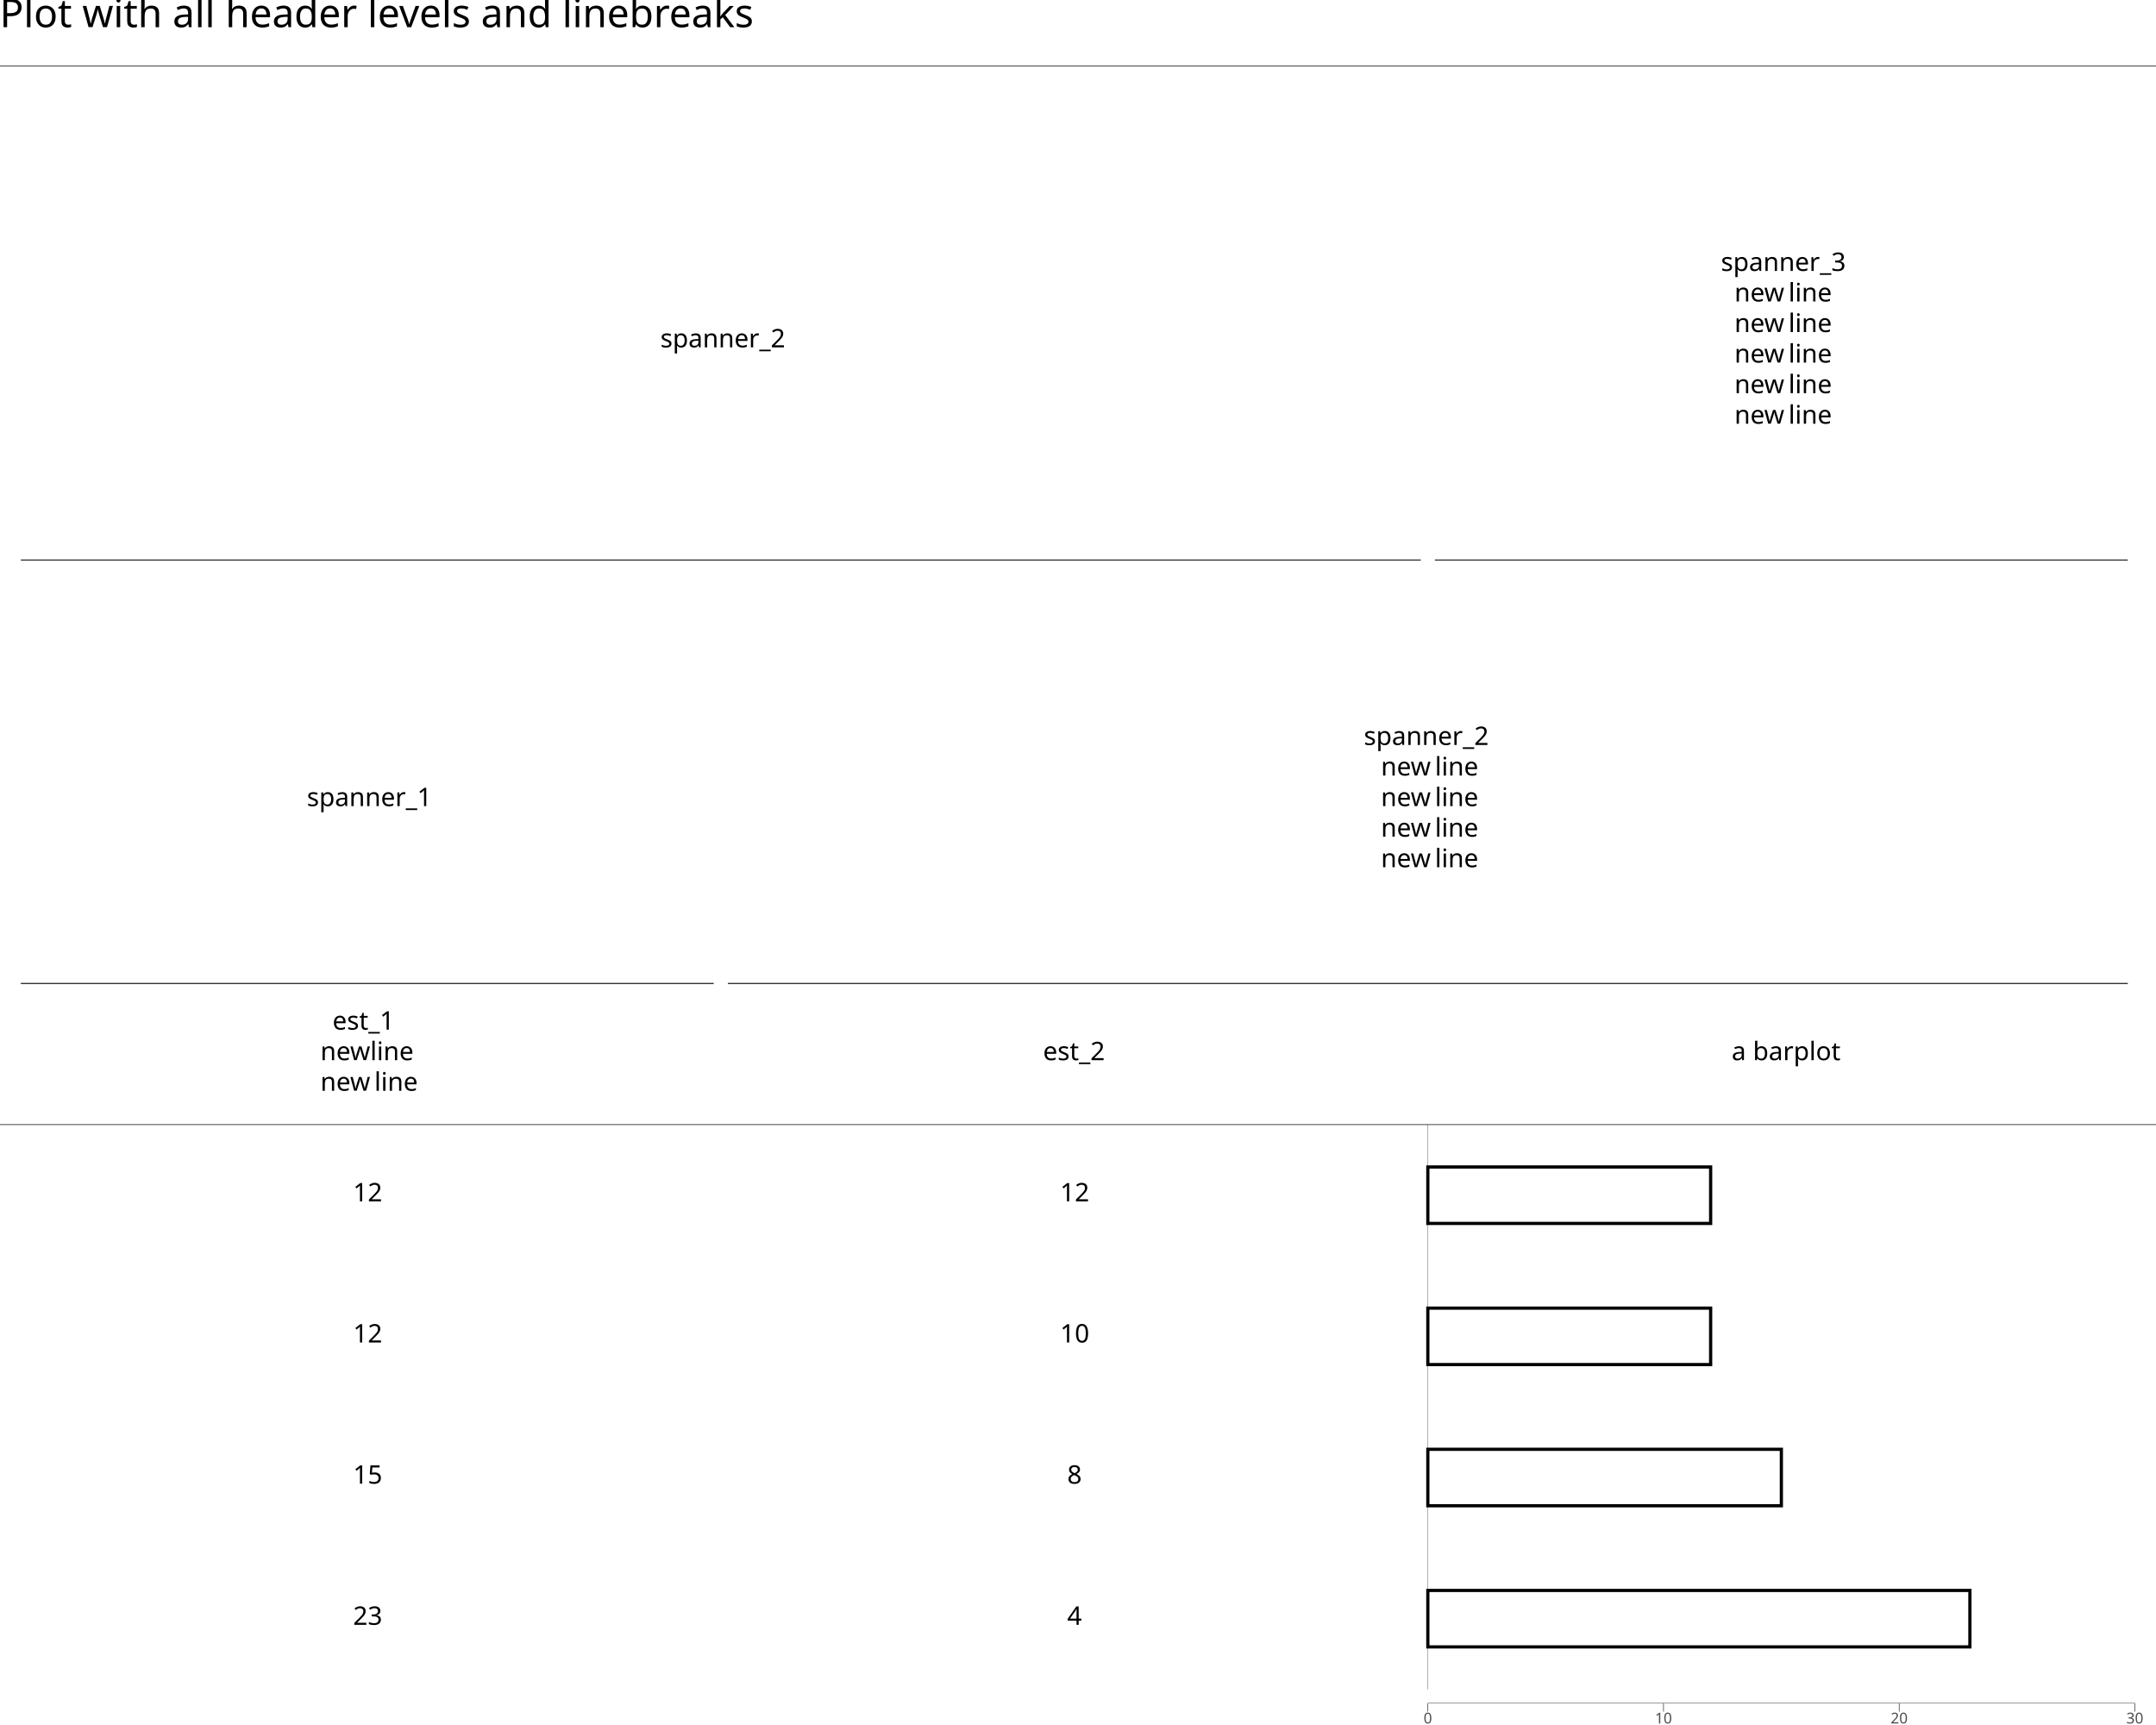
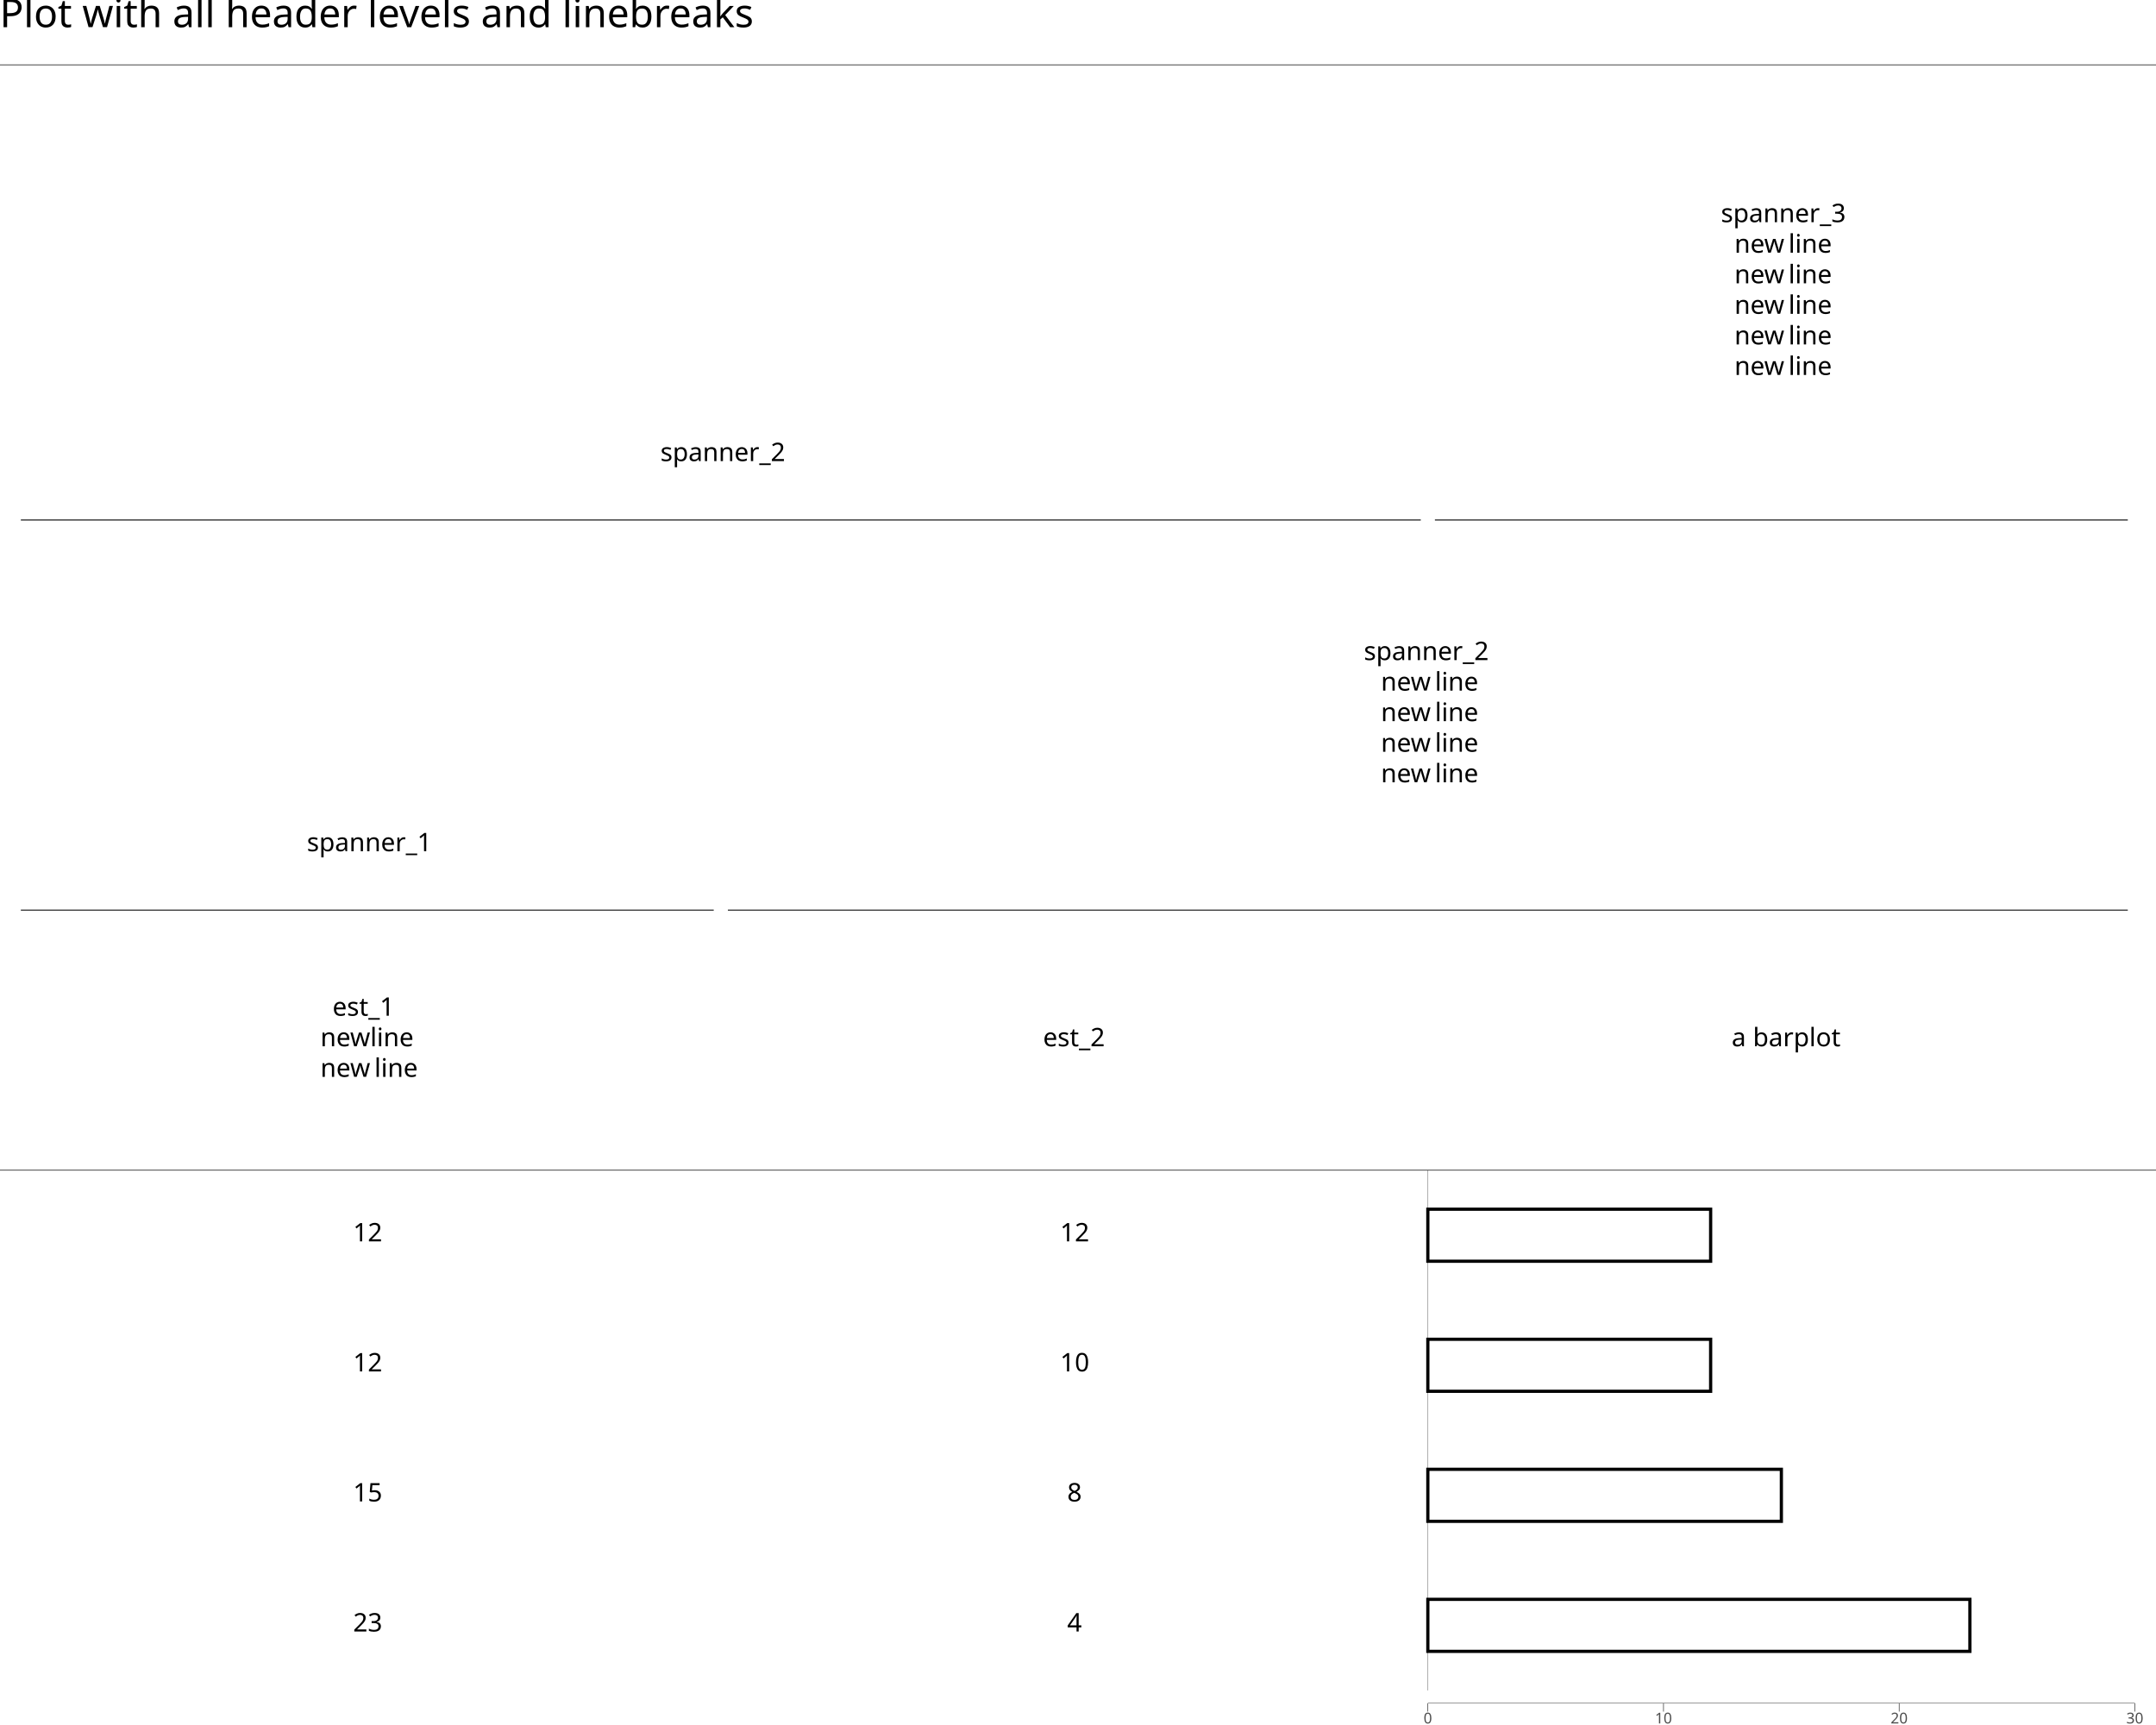
<svg xmlns="http://www.w3.org/2000/svg" class="svglite" data-engine-version="2.0" width="720.00pt" height="576.00pt" viewBox="0 0 720.00 576.00">
  <defs>
    <style type="text/css">
    .svglite line, .svglite polyline, .svglite polygon, .svglite path, .svglite rect, .svglite circle {
      fill: none;
      stroke: #000000;
      stroke-linecap: round;
      stroke-linejoin: round;
      stroke-miterlimit: 10.00;
    }
  </style>
  </defs>
  <rect width="100%" height="100%" style="stroke: none; fill: #FFFFFF;" />
  <defs>
    <clipPath id="cpMC4wMHw3MjAuMDB8MC4wMHw1NzYuMDA=">
      <rect x="0.00" y="0.00" width="720.00" height="576.00" />
    </clipPath>
  </defs>
  <g clip-path="url(#cpMC4wMHw3MjAuMDB8MC4wMHw1NzYuMDA=)">
    <rect x="0.00" y="0.00" width="720.00" height="576.00" style="stroke-width: 1.07; stroke: #FFFFFF; fill: #FFFFFF;" />
  </g>
  <defs>
    <clipPath id="cpMC4wMHw3MjAuMDB8MTcuMzB8NTY4Ljc4">
      <rect x="0.00" y="17.30" width="720.00" height="551.48" />
    </clipPath>
  </defs>
  <g clip-path="url(#cpMC4wMHw3MjAuMDB8MTcuMzB8NTY4Ljc4)">
    <rect x="-0.095" y="17.30" width="720.09" height="551.48" style="stroke-width: 1.07; stroke: none; fill: #FFFFFF;" />
-     <rect x="-0.095" y="375.53" width="720.09" height="47.13" style="stroke-width: 0.21; stroke: #FFFFFF; stroke-linecap: butt; stroke-linejoin: miter; fill: #FFFFFF;" />
-     <rect x="-0.095" y="422.66" width="720.09" height="47.13" style="stroke-width: 0.21; stroke: #FFFFFF; stroke-linecap: butt; stroke-linejoin: miter; fill: #FFFFFF;" />
-     <rect x="-0.095" y="469.80" width="720.09" height="47.13" style="stroke-width: 0.21; stroke: #FFFFFF; stroke-linecap: butt; stroke-linejoin: miter; fill: #FFFFFF;" />
-     <rect x="-0.095" y="516.93" width="720.09" height="47.13" style="stroke-width: 0.21; stroke: #FFFFFF; stroke-linecap: butt; stroke-linejoin: miter; fill: #FFFFFF;" />
-     <line x1="476.83" y1="375.53" x2="476.83" y2="564.07" style="stroke-width: 0.21; stroke: #A9A9A9; stroke-linecap: butt;" />
-     <line x1="476.83" y1="375.53" x2="476.83" y2="564.07" style="stroke-width: 0.21; stroke: #A9A9A9; stroke-linecap: butt;" />
-     <rect x="-0.095" y="22.02" width="720.09" height="353.51" style="stroke-width: 1.07; stroke: none; stroke-linecap: butt; stroke-linejoin: miter; fill: #FFFFFF;" />
-     <rect x="-0.095" y="22.02" width="720.09" height="353.51" style="stroke-width: 1.07; stroke: none; stroke-linecap: butt; stroke-linejoin: miter; fill: #FFFFFF;" />
-     <rect x="-0.095" y="22.02" width="720.09" height="353.51" style="stroke-width: 1.07; stroke: none; stroke-linecap: butt; stroke-linejoin: miter; fill: #FFFFFF;" />
-     <rect x="-0.095" y="22.02" width="720.09" height="353.51" style="stroke-width: 1.07; stroke: none; stroke-linecap: butt; stroke-linejoin: miter; fill: #FFFFFF;" />
+     <rect x="-0.095" y="390.75" width="720.09" height="43.42" style="stroke-width: 0.21; stroke: #FFFFFF; stroke-linecap: butt; stroke-linejoin: miter; fill: #FFFFFF;" />
+     <rect x="-0.095" y="434.17" width="720.09" height="43.42" style="stroke-width: 0.21; stroke: #FFFFFF; stroke-linecap: butt; stroke-linejoin: miter; fill: #FFFFFF;" />
+     <rect x="-0.095" y="477.59" width="720.09" height="43.42" style="stroke-width: 0.21; stroke: #FFFFFF; stroke-linecap: butt; stroke-linejoin: miter; fill: #FFFFFF;" />
+     <rect x="-0.095" y="521.02" width="720.09" height="43.42" style="stroke-width: 0.21; stroke: #FFFFFF; stroke-linecap: butt; stroke-linejoin: miter; fill: #FFFFFF;" />
+     <line x1="476.83" y1="390.75" x2="476.83" y2="564.44" style="stroke-width: 0.21; stroke: #A9A9A9; stroke-linecap: butt;" />
+     <line x1="476.83" y1="390.75" x2="476.83" y2="564.44" style="stroke-width: 0.21; stroke: #A9A9A9; stroke-linecap: butt;" />
+     <rect x="-0.095" y="21.65" width="720.09" height="369.10" style="stroke-width: 1.07; stroke: none; stroke-linecap: butt; stroke-linejoin: miter; fill: #FFFFFF;" />
+     <rect x="-0.095" y="21.65" width="720.09" height="369.10" style="stroke-width: 1.07; stroke: none; stroke-linecap: butt; stroke-linejoin: miter; fill: #FFFFFF;" />
+     <rect x="-0.095" y="21.65" width="720.09" height="369.10" style="stroke-width: 1.07; stroke: none; stroke-linecap: butt; stroke-linejoin: miter; fill: #FFFFFF;" />
+     <rect x="-0.095" y="21.65" width="720.09" height="369.10" style="stroke-width: 1.07; stroke: none; stroke-linecap: butt; stroke-linejoin: miter; fill: #FFFFFF;" />
    <line x1="476.83" y1="568.78" x2="712.94" y2="568.78" style="stroke-width: 0.21; stroke-linecap: butt;" />
-     <line x1="-0.095" y1="375.53" x2="720.00" y2="375.53" style="stroke-width: 0.21; stroke-linecap: butt;" />
-     <line x1="-0.095" y1="22.02" x2="720.00" y2="22.02" style="stroke-width: 0.21; stroke-linecap: butt;" />
-     <rect x="476.83" y="389.67" width="94.44" height="18.85" style="stroke-width: 1.07; stroke-linecap: butt; stroke-linejoin: miter; fill: #FFFFFF;" />
-     <rect x="476.83" y="436.80" width="94.44" height="18.85" style="stroke-width: 1.07; stroke-linecap: butt; stroke-linejoin: miter; fill: #FFFFFF;" />
-     <rect x="476.83" y="483.94" width="118.06" height="18.85" style="stroke-width: 1.07; stroke-linecap: butt; stroke-linejoin: miter; fill: #FFFFFF;" />
-     <rect x="476.83" y="531.07" width="181.02" height="18.85" style="stroke-width: 1.07; stroke-linecap: butt; stroke-linejoin: miter; fill: #FFFFFF;" />
-     <text x="354.02" y="401.15" style="font-size: 8.54px; font-family: sans;" textLength="9.50px" lengthAdjust="spacingAndGlyphs">12</text>
-     <text x="354.02" y="448.28" style="font-size: 8.54px; font-family: sans;" textLength="9.50px" lengthAdjust="spacingAndGlyphs">10</text>
-     <text x="356.40" y="495.42" style="font-size: 8.54px; font-family: sans;" textLength="4.75px" lengthAdjust="spacingAndGlyphs">8</text>
-     <text x="356.40" y="542.55" style="font-size: 8.54px; font-family: sans;" textLength="4.75px" lengthAdjust="spacingAndGlyphs">4</text>
-     <text x="117.91" y="401.15" style="font-size: 8.54px; font-family: sans;" textLength="9.50px" lengthAdjust="spacingAndGlyphs">12</text>
-     <text x="117.91" y="448.28" style="font-size: 8.54px; font-family: sans;" textLength="9.50px" lengthAdjust="spacingAndGlyphs">12</text>
-     <text x="117.91" y="495.42" style="font-size: 8.54px; font-family: sans;" textLength="9.50px" lengthAdjust="spacingAndGlyphs">15</text>
-     <text x="117.91" y="542.55" style="font-size: 8.54px; font-family: sans;" textLength="9.50px" lengthAdjust="spacingAndGlyphs">23</text>
-     <line x1="243.08" y1="328.39" x2="710.58" y2="328.39" style="stroke-width: 0.32; stroke-linecap: butt;" />
-     <text x="455.47" y="248.76" style="font-size: 8.54px; font-family: sans;" textLength="40.35px" lengthAdjust="spacingAndGlyphs">spanner_2</text>
-     <text x="461.17" y="258.96" style="font-size: 8.54px; font-family: sans;" textLength="15.66px" lengthAdjust="spacingAndGlyphs">new</text>
-     <text x="479.20" y="258.96" style="font-size: 8.54px; font-family: sans;" textLength="13.29px" lengthAdjust="spacingAndGlyphs">line</text>
-     <text x="461.17" y="269.17" style="font-size: 8.54px; font-family: sans;" textLength="15.66px" lengthAdjust="spacingAndGlyphs">new</text>
-     <text x="479.20" y="269.17" style="font-size: 8.54px; font-family: sans;" textLength="13.29px" lengthAdjust="spacingAndGlyphs">line</text>
-     <text x="461.17" y="279.37" style="font-size: 8.54px; font-family: sans;" textLength="15.66px" lengthAdjust="spacingAndGlyphs">new</text>
-     <text x="479.20" y="279.37" style="font-size: 8.54px; font-family: sans;" textLength="13.29px" lengthAdjust="spacingAndGlyphs">line</text>
-     <text x="461.17" y="289.58" style="font-size: 8.54px; font-family: sans;" textLength="15.66px" lengthAdjust="spacingAndGlyphs">new</text>
-     <text x="479.20" y="289.58" style="font-size: 8.54px; font-family: sans;" textLength="13.29px" lengthAdjust="spacingAndGlyphs">line</text>
-     <line x1="6.96" y1="328.39" x2="238.35" y2="328.39" style="stroke-width: 0.32; stroke-linecap: butt;" />
-     <text x="102.49" y="269.17" style="font-size: 8.54px; font-family: sans;" textLength="40.35px" lengthAdjust="spacingAndGlyphs">spanner_1</text>
-     <line x1="479.19" y1="186.99" x2="710.58" y2="186.99" style="stroke-width: 0.32; stroke-linecap: butt;" />
-     <text x="574.71" y="90.47" style="font-size: 8.54px; font-family: sans;" textLength="40.35px" lengthAdjust="spacingAndGlyphs">spanner_3</text>
-     <text x="579.23" y="100.67" style="font-size: 8.54px; font-family: sans;" textLength="15.66px" lengthAdjust="spacingAndGlyphs">new</text>
-     <text x="597.26" y="100.67" style="font-size: 8.54px; font-family: sans;" textLength="13.29px" lengthAdjust="spacingAndGlyphs">line</text>
-     <text x="579.23" y="110.88" style="font-size: 8.54px; font-family: sans;" textLength="15.66px" lengthAdjust="spacingAndGlyphs">new</text>
-     <text x="597.26" y="110.88" style="font-size: 8.54px; font-family: sans;" textLength="13.29px" lengthAdjust="spacingAndGlyphs">line</text>
-     <text x="579.23" y="121.08" style="font-size: 8.54px; font-family: sans;" textLength="15.66px" lengthAdjust="spacingAndGlyphs">new</text>
-     <text x="597.26" y="121.08" style="font-size: 8.54px; font-family: sans;" textLength="13.29px" lengthAdjust="spacingAndGlyphs">line</text>
-     <text x="579.23" y="131.29" style="font-size: 8.54px; font-family: sans;" textLength="15.66px" lengthAdjust="spacingAndGlyphs">new</text>
-     <text x="597.26" y="131.29" style="font-size: 8.54px; font-family: sans;" textLength="13.29px" lengthAdjust="spacingAndGlyphs">line</text>
-     <text x="579.23" y="141.49" style="font-size: 8.54px; font-family: sans;" textLength="15.66px" lengthAdjust="spacingAndGlyphs">new</text>
-     <text x="597.26" y="141.49" style="font-size: 8.54px; font-family: sans;" textLength="13.29px" lengthAdjust="spacingAndGlyphs">line</text>
-     <line x1="6.96" y1="186.99" x2="474.47" y2="186.99" style="stroke-width: 0.32; stroke-linecap: butt;" />
-     <text x="220.54" y="115.98" style="font-size: 8.54px; font-family: sans;" textLength="40.35px" lengthAdjust="spacingAndGlyphs">spanner_2</text>
-     <text x="578.28" y="354.01" style="font-size: 8.54px; font-family: sans;" textLength="4.75px" lengthAdjust="spacingAndGlyphs">a</text>
-     <text x="585.39" y="354.01" style="font-size: 8.54px; font-family: sans;" textLength="26.10px" lengthAdjust="spacingAndGlyphs">barplot</text>
-     <text x="348.33" y="354.01" style="font-size: 8.54px; font-family: sans;" textLength="20.89px" lengthAdjust="spacingAndGlyphs">est_2</text>
-     <text x="111.03" y="343.81" style="font-size: 8.54px; font-family: sans;" textLength="20.89px" lengthAdjust="spacingAndGlyphs">est_1</text>
-     <text x="107.00" y="354.01" style="font-size: 8.54px; font-family: sans;" textLength="28.95px" lengthAdjust="spacingAndGlyphs">newline</text>
-     <text x="107.00" y="364.22" style="font-size: 8.54px; font-family: sans;" textLength="15.66px" lengthAdjust="spacingAndGlyphs">new</text>
-     <text x="125.03" y="364.22" style="font-size: 8.54px; font-family: sans;" textLength="13.29px" lengthAdjust="spacingAndGlyphs">line</text>
+     <line x1="-0.095" y1="390.75" x2="720.00" y2="390.75" style="stroke-width: 0.21; stroke-linecap: butt;" />
+     <line x1="-0.095" y1="21.65" x2="720.00" y2="21.65" style="stroke-width: 0.21; stroke-linecap: butt;" />
+     <rect x="476.83" y="403.77" width="94.44" height="17.37" style="stroke-width: 1.07; stroke-linecap: butt; stroke-linejoin: miter; fill: #FFFFFF;" />
+     <rect x="476.83" y="447.20" width="94.44" height="17.37" style="stroke-width: 1.07; stroke-linecap: butt; stroke-linejoin: miter; fill: #FFFFFF;" />
+     <rect x="476.83" y="490.62" width="118.06" height="17.37" style="stroke-width: 1.07; stroke-linecap: butt; stroke-linejoin: miter; fill: #FFFFFF;" />
+     <rect x="476.83" y="534.04" width="181.02" height="17.37" style="stroke-width: 1.07; stroke-linecap: butt; stroke-linejoin: miter; fill: #FFFFFF;" />
+     <text x="354.02" y="414.51" style="font-size: 8.54px; font-family: sans;" textLength="9.50px" lengthAdjust="spacingAndGlyphs">12</text>
+     <text x="354.02" y="457.93" style="font-size: 8.54px; font-family: sans;" textLength="9.50px" lengthAdjust="spacingAndGlyphs">10</text>
+     <text x="356.40" y="501.35" style="font-size: 8.54px; font-family: sans;" textLength="4.75px" lengthAdjust="spacingAndGlyphs">8</text>
+     <text x="356.40" y="544.78" style="font-size: 8.54px; font-family: sans;" textLength="4.75px" lengthAdjust="spacingAndGlyphs">4</text>
+     <text x="117.91" y="414.51" style="font-size: 8.54px; font-family: sans;" textLength="9.50px" lengthAdjust="spacingAndGlyphs">12</text>
+     <text x="117.91" y="457.93" style="font-size: 8.54px; font-family: sans;" textLength="9.50px" lengthAdjust="spacingAndGlyphs">12</text>
+     <text x="117.91" y="501.35" style="font-size: 8.54px; font-family: sans;" textLength="9.50px" lengthAdjust="spacingAndGlyphs">15</text>
+     <text x="117.91" y="544.78" style="font-size: 8.54px; font-family: sans;" textLength="9.50px" lengthAdjust="spacingAndGlyphs">23</text>
+     <line x1="243.08" y1="303.90" x2="710.58" y2="303.90" style="stroke-width: 0.32; stroke-linecap: butt;" />
+     <text x="455.47" y="220.41" style="font-size: 8.54px; font-family: sans;" textLength="40.35px" lengthAdjust="spacingAndGlyphs">spanner_2</text>
+     <text x="461.17" y="230.61" style="font-size: 8.54px; font-family: sans;" textLength="15.66px" lengthAdjust="spacingAndGlyphs">new</text>
+     <text x="479.20" y="230.61" style="font-size: 8.54px; font-family: sans;" textLength="13.29px" lengthAdjust="spacingAndGlyphs">line</text>
+     <text x="461.17" y="240.81" style="font-size: 8.54px; font-family: sans;" textLength="15.66px" lengthAdjust="spacingAndGlyphs">new</text>
+     <text x="479.20" y="240.81" style="font-size: 8.54px; font-family: sans;" textLength="13.29px" lengthAdjust="spacingAndGlyphs">line</text>
+     <text x="461.17" y="251.02" style="font-size: 8.54px; font-family: sans;" textLength="15.66px" lengthAdjust="spacingAndGlyphs">new</text>
+     <text x="479.20" y="251.02" style="font-size: 8.54px; font-family: sans;" textLength="13.29px" lengthAdjust="spacingAndGlyphs">line</text>
+     <text x="461.17" y="261.22" style="font-size: 8.54px; font-family: sans;" textLength="15.66px" lengthAdjust="spacingAndGlyphs">new</text>
+     <text x="479.20" y="261.22" style="font-size: 8.54px; font-family: sans;" textLength="13.29px" lengthAdjust="spacingAndGlyphs">line</text>
+     <line x1="6.96" y1="303.90" x2="238.35" y2="303.90" style="stroke-width: 0.32; stroke-linecap: butt;" />
+     <text x="102.49" y="284.24" style="font-size: 8.54px; font-family: sans;" textLength="40.35px" lengthAdjust="spacingAndGlyphs">spanner_1</text>
+     <line x1="479.19" y1="173.63" x2="710.58" y2="173.63" style="stroke-width: 0.32; stroke-linecap: butt;" />
+     <text x="574.71" y="74.18" style="font-size: 8.54px; font-family: sans;" textLength="40.35px" lengthAdjust="spacingAndGlyphs">spanner_3</text>
+     <text x="579.23" y="84.38" style="font-size: 8.54px; font-family: sans;" textLength="15.66px" lengthAdjust="spacingAndGlyphs">new</text>
+     <text x="597.26" y="84.38" style="font-size: 8.54px; font-family: sans;" textLength="13.29px" lengthAdjust="spacingAndGlyphs">line</text>
+     <text x="579.23" y="94.59" style="font-size: 8.54px; font-family: sans;" textLength="15.66px" lengthAdjust="spacingAndGlyphs">new</text>
+     <text x="597.26" y="94.59" style="font-size: 8.54px; font-family: sans;" textLength="13.29px" lengthAdjust="spacingAndGlyphs">line</text>
+     <text x="579.23" y="104.79" style="font-size: 8.54px; font-family: sans;" textLength="15.66px" lengthAdjust="spacingAndGlyphs">new</text>
+     <text x="597.26" y="104.79" style="font-size: 8.54px; font-family: sans;" textLength="13.29px" lengthAdjust="spacingAndGlyphs">line</text>
+     <text x="579.23" y="115.00" style="font-size: 8.54px; font-family: sans;" textLength="15.66px" lengthAdjust="spacingAndGlyphs">new</text>
+     <text x="597.26" y="115.00" style="font-size: 8.54px; font-family: sans;" textLength="13.29px" lengthAdjust="spacingAndGlyphs">line</text>
+     <text x="579.23" y="125.20" style="font-size: 8.54px; font-family: sans;" textLength="15.66px" lengthAdjust="spacingAndGlyphs">new</text>
+     <text x="597.26" y="125.20" style="font-size: 8.54px; font-family: sans;" textLength="13.29px" lengthAdjust="spacingAndGlyphs">line</text>
+     <line x1="6.96" y1="173.63" x2="474.47" y2="173.63" style="stroke-width: 0.32; stroke-linecap: butt;" />
+     <text x="220.54" y="153.97" style="font-size: 8.54px; font-family: sans;" textLength="40.35px" lengthAdjust="spacingAndGlyphs">spanner_2</text>
+     <text x="578.28" y="349.37" style="font-size: 8.54px; font-family: sans;" textLength="4.75px" lengthAdjust="spacingAndGlyphs">a</text>
+     <text x="585.39" y="349.37" style="font-size: 8.54px; font-family: sans;" textLength="26.10px" lengthAdjust="spacingAndGlyphs">barplot</text>
+     <text x="348.33" y="349.37" style="font-size: 8.54px; font-family: sans;" textLength="20.89px" lengthAdjust="spacingAndGlyphs">est_2</text>
+     <text x="111.03" y="339.17" style="font-size: 8.54px; font-family: sans;" textLength="20.89px" lengthAdjust="spacingAndGlyphs">est_1</text>
+     <text x="107.00" y="349.37" style="font-size: 8.54px; font-family: sans;" textLength="28.95px" lengthAdjust="spacingAndGlyphs">newline</text>
+     <text x="107.00" y="359.58" style="font-size: 8.54px; font-family: sans;" textLength="15.66px" lengthAdjust="spacingAndGlyphs">new</text>
+     <text x="125.03" y="359.58" style="font-size: 8.54px; font-family: sans;" textLength="13.29px" lengthAdjust="spacingAndGlyphs">line</text>
  </g>
  <g clip-path="url(#cpMC4wMHw3MjAuMDB8MC4wMHw1NzYuMDA=)">
    <polyline points="476.83,571.52 476.83,568.78 " style="stroke-width: 0.21; stroke: #333333; stroke-linecap: butt;" />
    <polyline points="555.53,571.52 555.53,568.78 " style="stroke-width: 0.21; stroke: #333333; stroke-linecap: butt;" />
    <polyline points="634.24,571.52 634.24,568.78 " style="stroke-width: 0.21; stroke: #333333; stroke-linecap: butt;" />
    <polyline points="712.94,571.52 712.94,568.78 " style="stroke-width: 0.21; stroke: #333333; stroke-linecap: butt;" />
    <text x="476.83" y="575.48" text-anchor="middle" style="font-size: 5.00px; fill: #4D4D4D; font-family: sans;" textLength="2.78px" lengthAdjust="spacingAndGlyphs">0</text>
    <text x="555.53" y="575.48" text-anchor="middle" style="font-size: 5.00px; fill: #4D4D4D; font-family: sans;" textLength="5.56px" lengthAdjust="spacingAndGlyphs">10</text>
    <text x="634.24" y="575.48" text-anchor="middle" style="font-size: 5.00px; fill: #4D4D4D; font-family: sans;" textLength="5.56px" lengthAdjust="spacingAndGlyphs">20</text>
    <text x="712.94" y="575.48" text-anchor="middle" style="font-size: 5.00px; fill: #4D4D4D; font-family: sans;" textLength="5.56px" lengthAdjust="spacingAndGlyphs">30</text>
    <text x="-0.095" y="9.08" style="font-size: 13.20px; font-family: sans;" textLength="238.49px" lengthAdjust="spacingAndGlyphs">Plot with all header levels and linebreaks</text>
  </g>
</svg>
